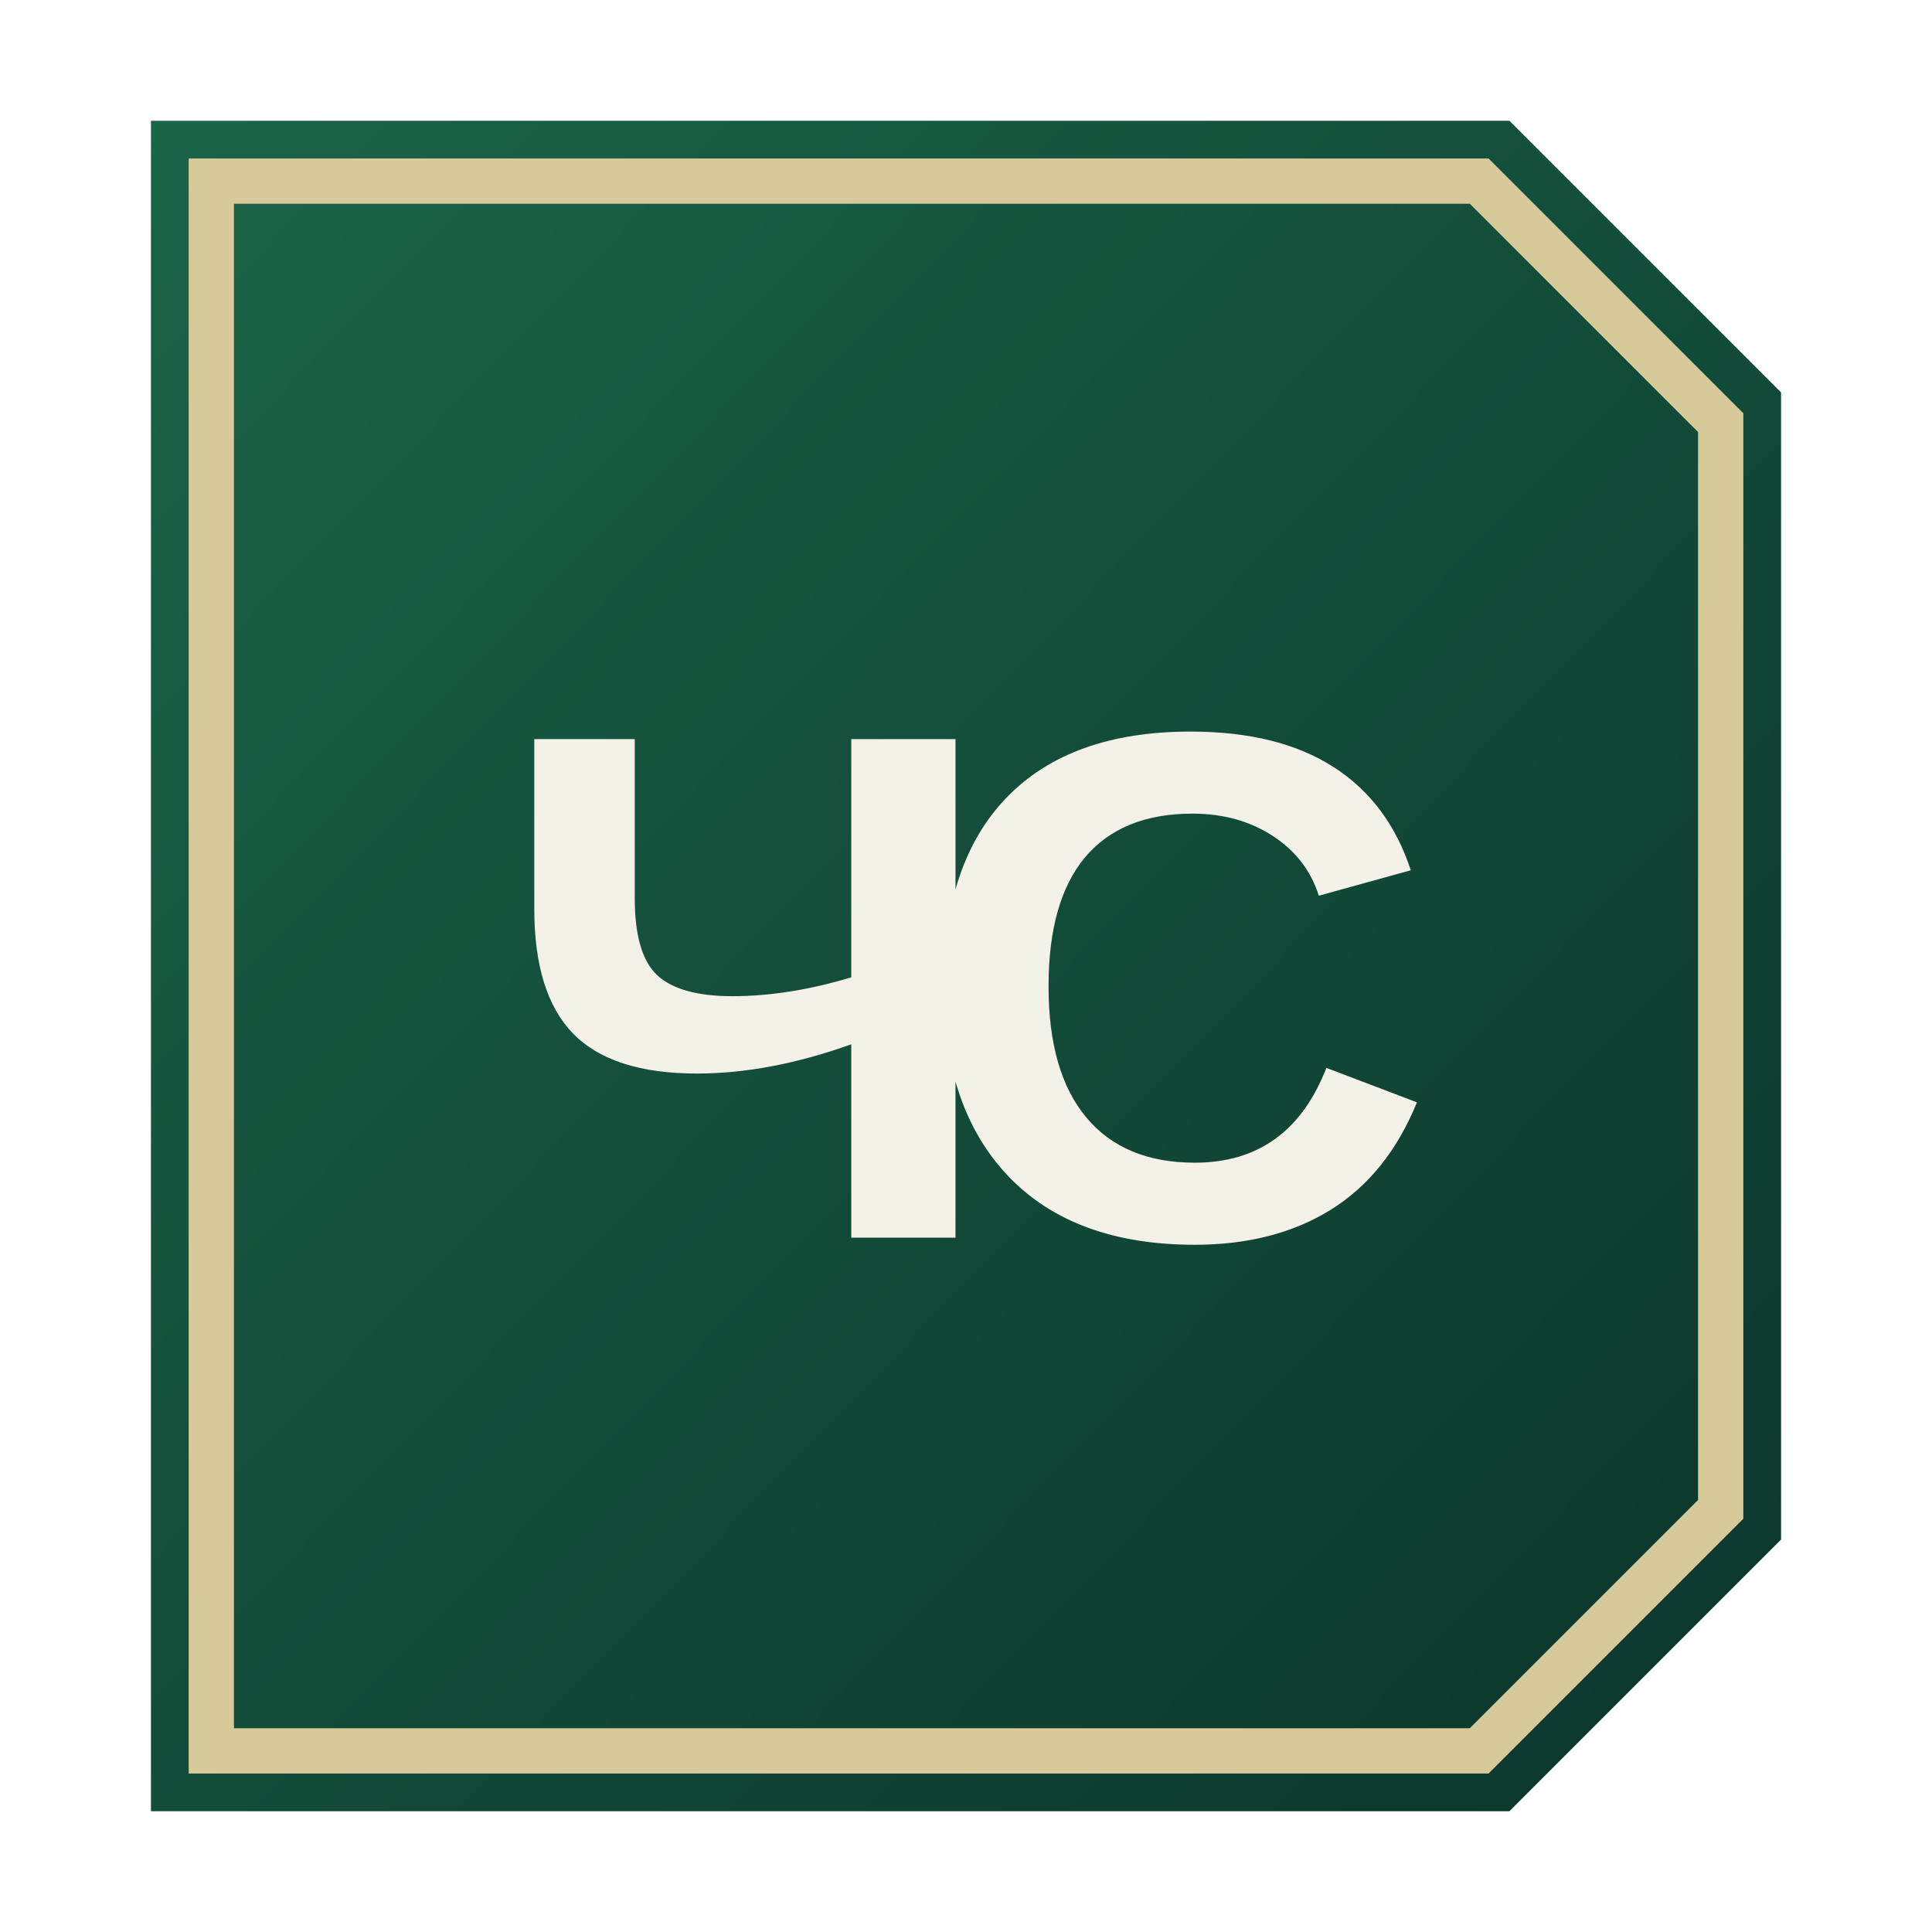
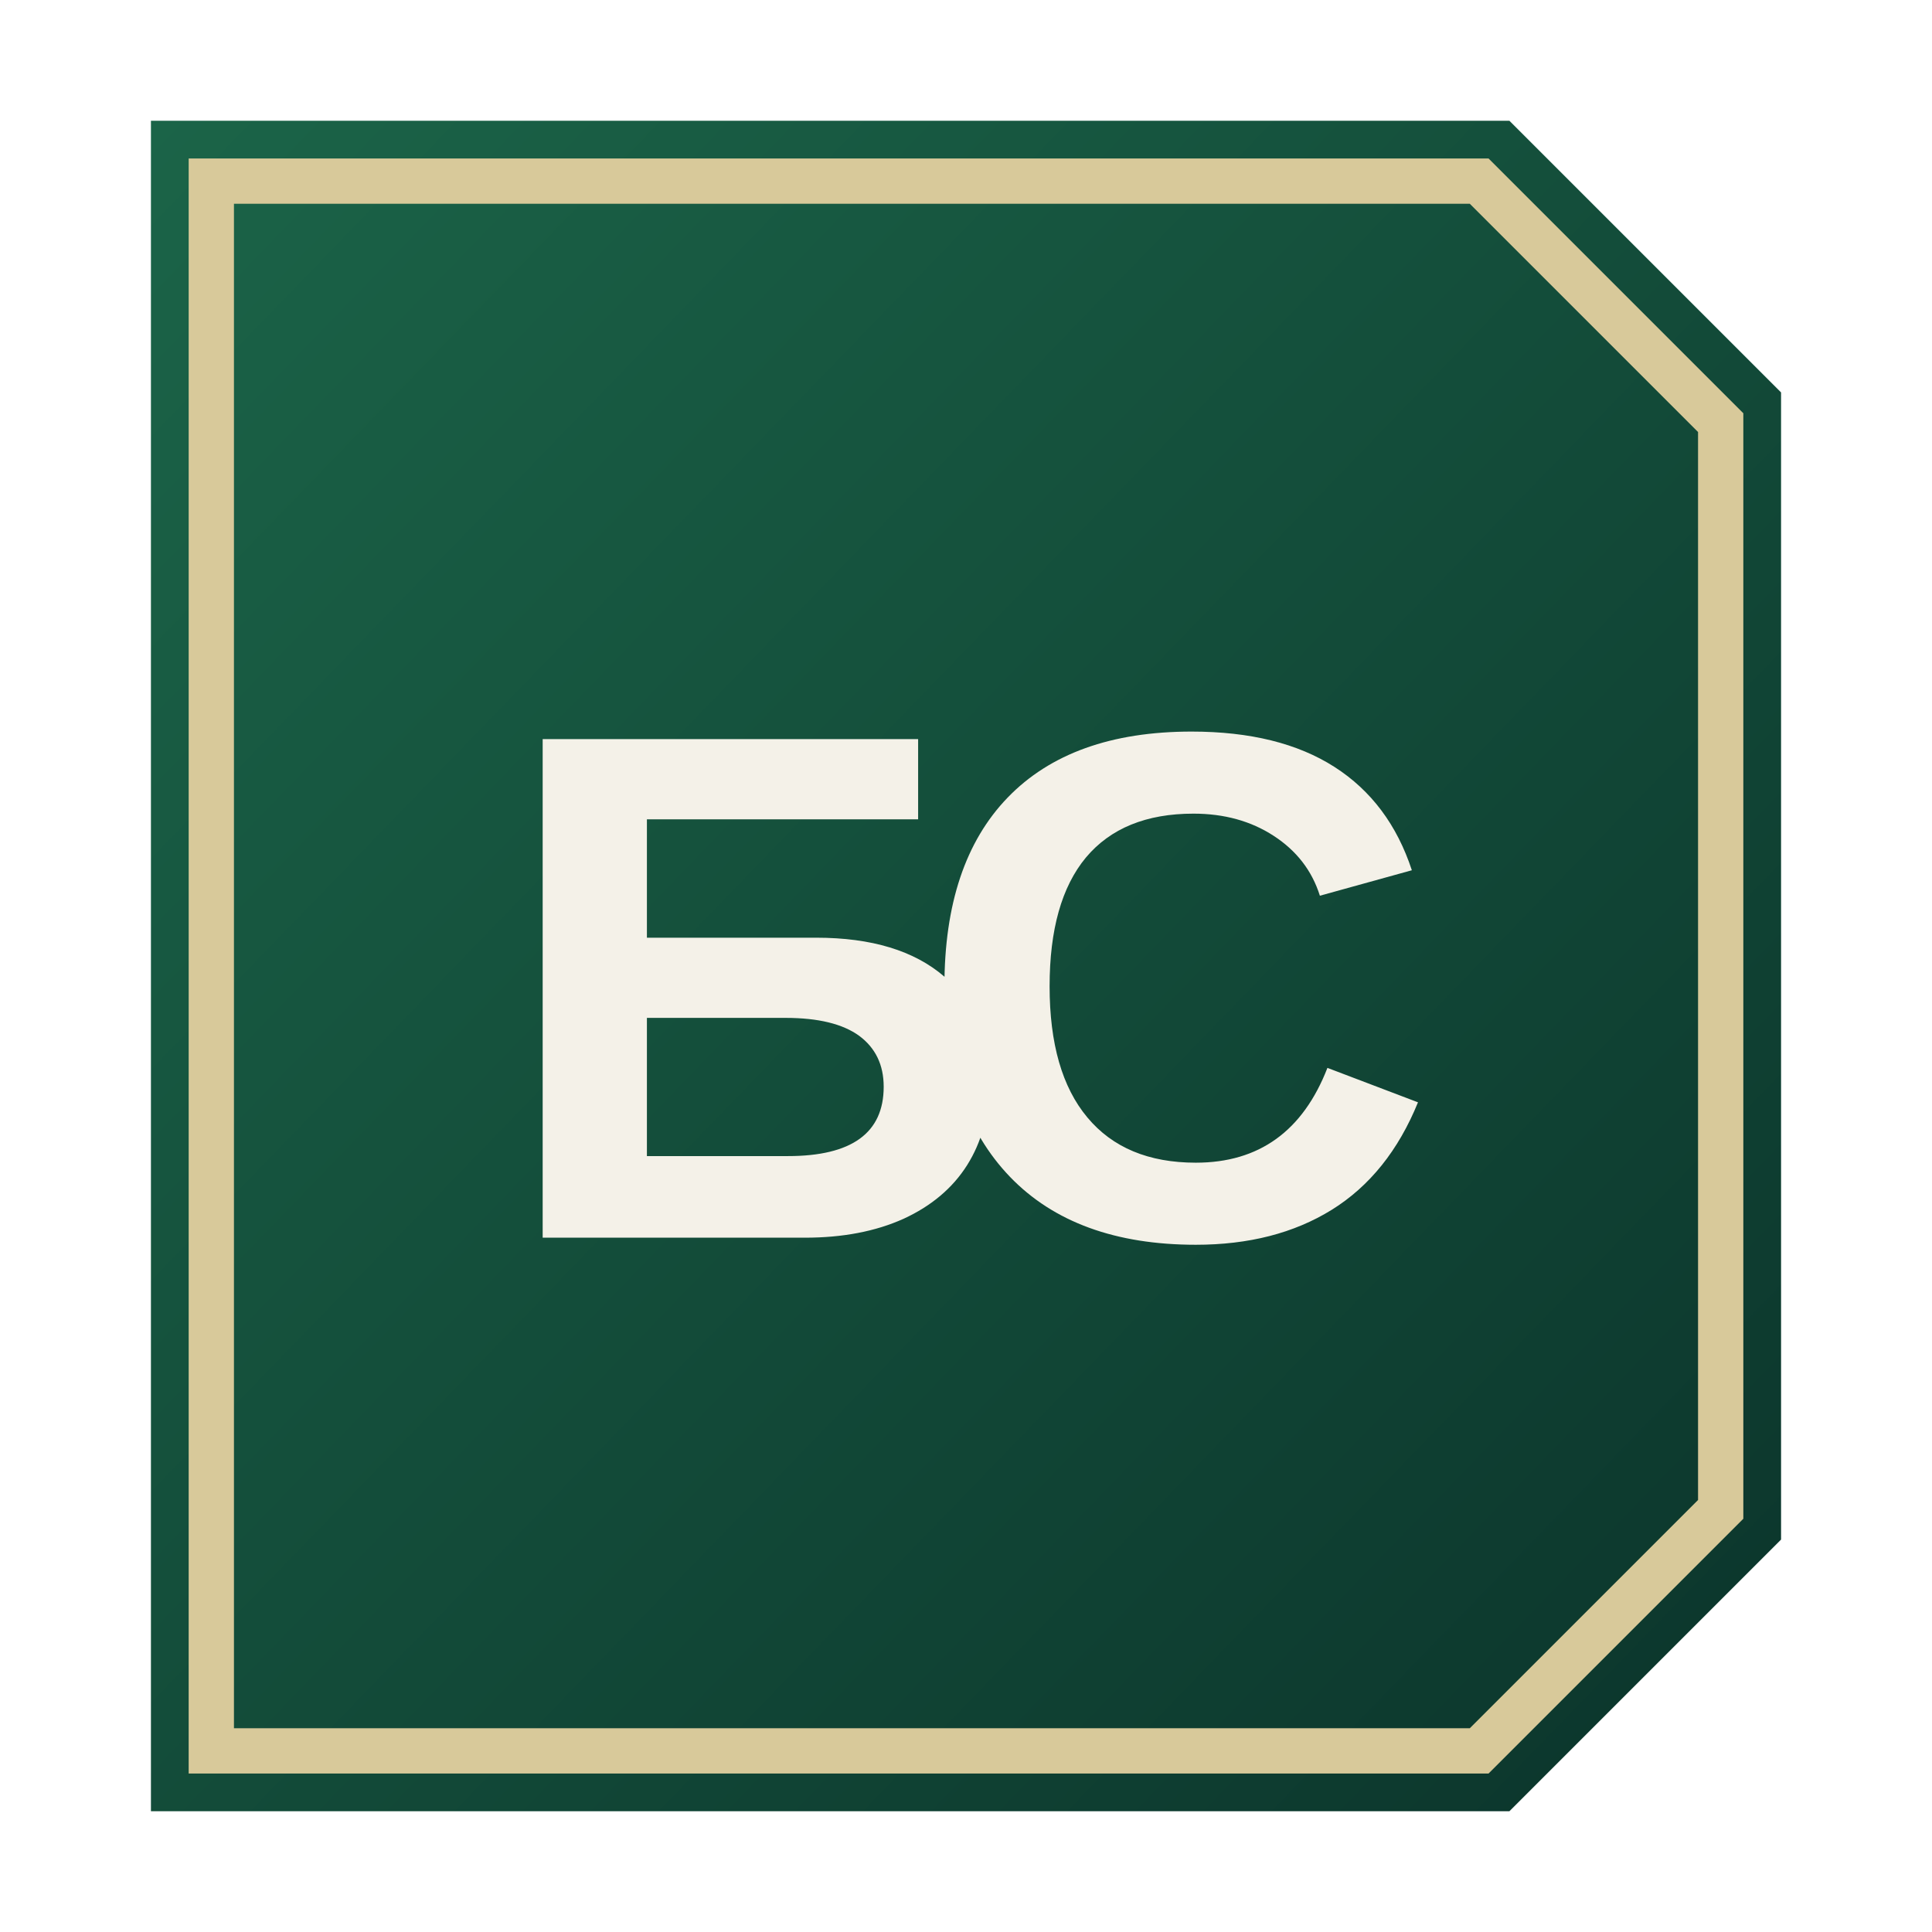
- <svg xmlns="http://www.w3.org/2000/svg" viewBox="0 0 64 64" role="img" aria-label="Частный Сочи">
+ <svg xmlns="http://www.w3.org/2000/svg" viewBox="0 0 64 64" role="img" aria-label="Банщик Сочи">
  <defs>
    <linearGradient id="jade" x1="0" y1="0" x2="1" y2="1">
      <stop stop-color="#1b6448" />
      <stop offset="1" stop-color="#0b342b" />
    </linearGradient>
  </defs>
  <path d="M5 4h45l9 9v38l-9 9H5z" fill="url(#jade)" />
  <path d="M7 6h42l8 8v36l-8 8H7z" fill="none" stroke="#d8c99a" stroke-width="1.5" />
-   <text x="32" y="41" fill="#f4f1e8" font-family="Arial,sans-serif" font-size="24" font-weight="600" letter-spacing="-3" text-anchor="middle">ЧС</text>
+   <text x="32" y="41" fill="#f4f1e8" font-family="Arial,sans-serif" font-size="24" font-weight="600" letter-spacing="-3" text-anchor="middle">БС</text>
</svg>
